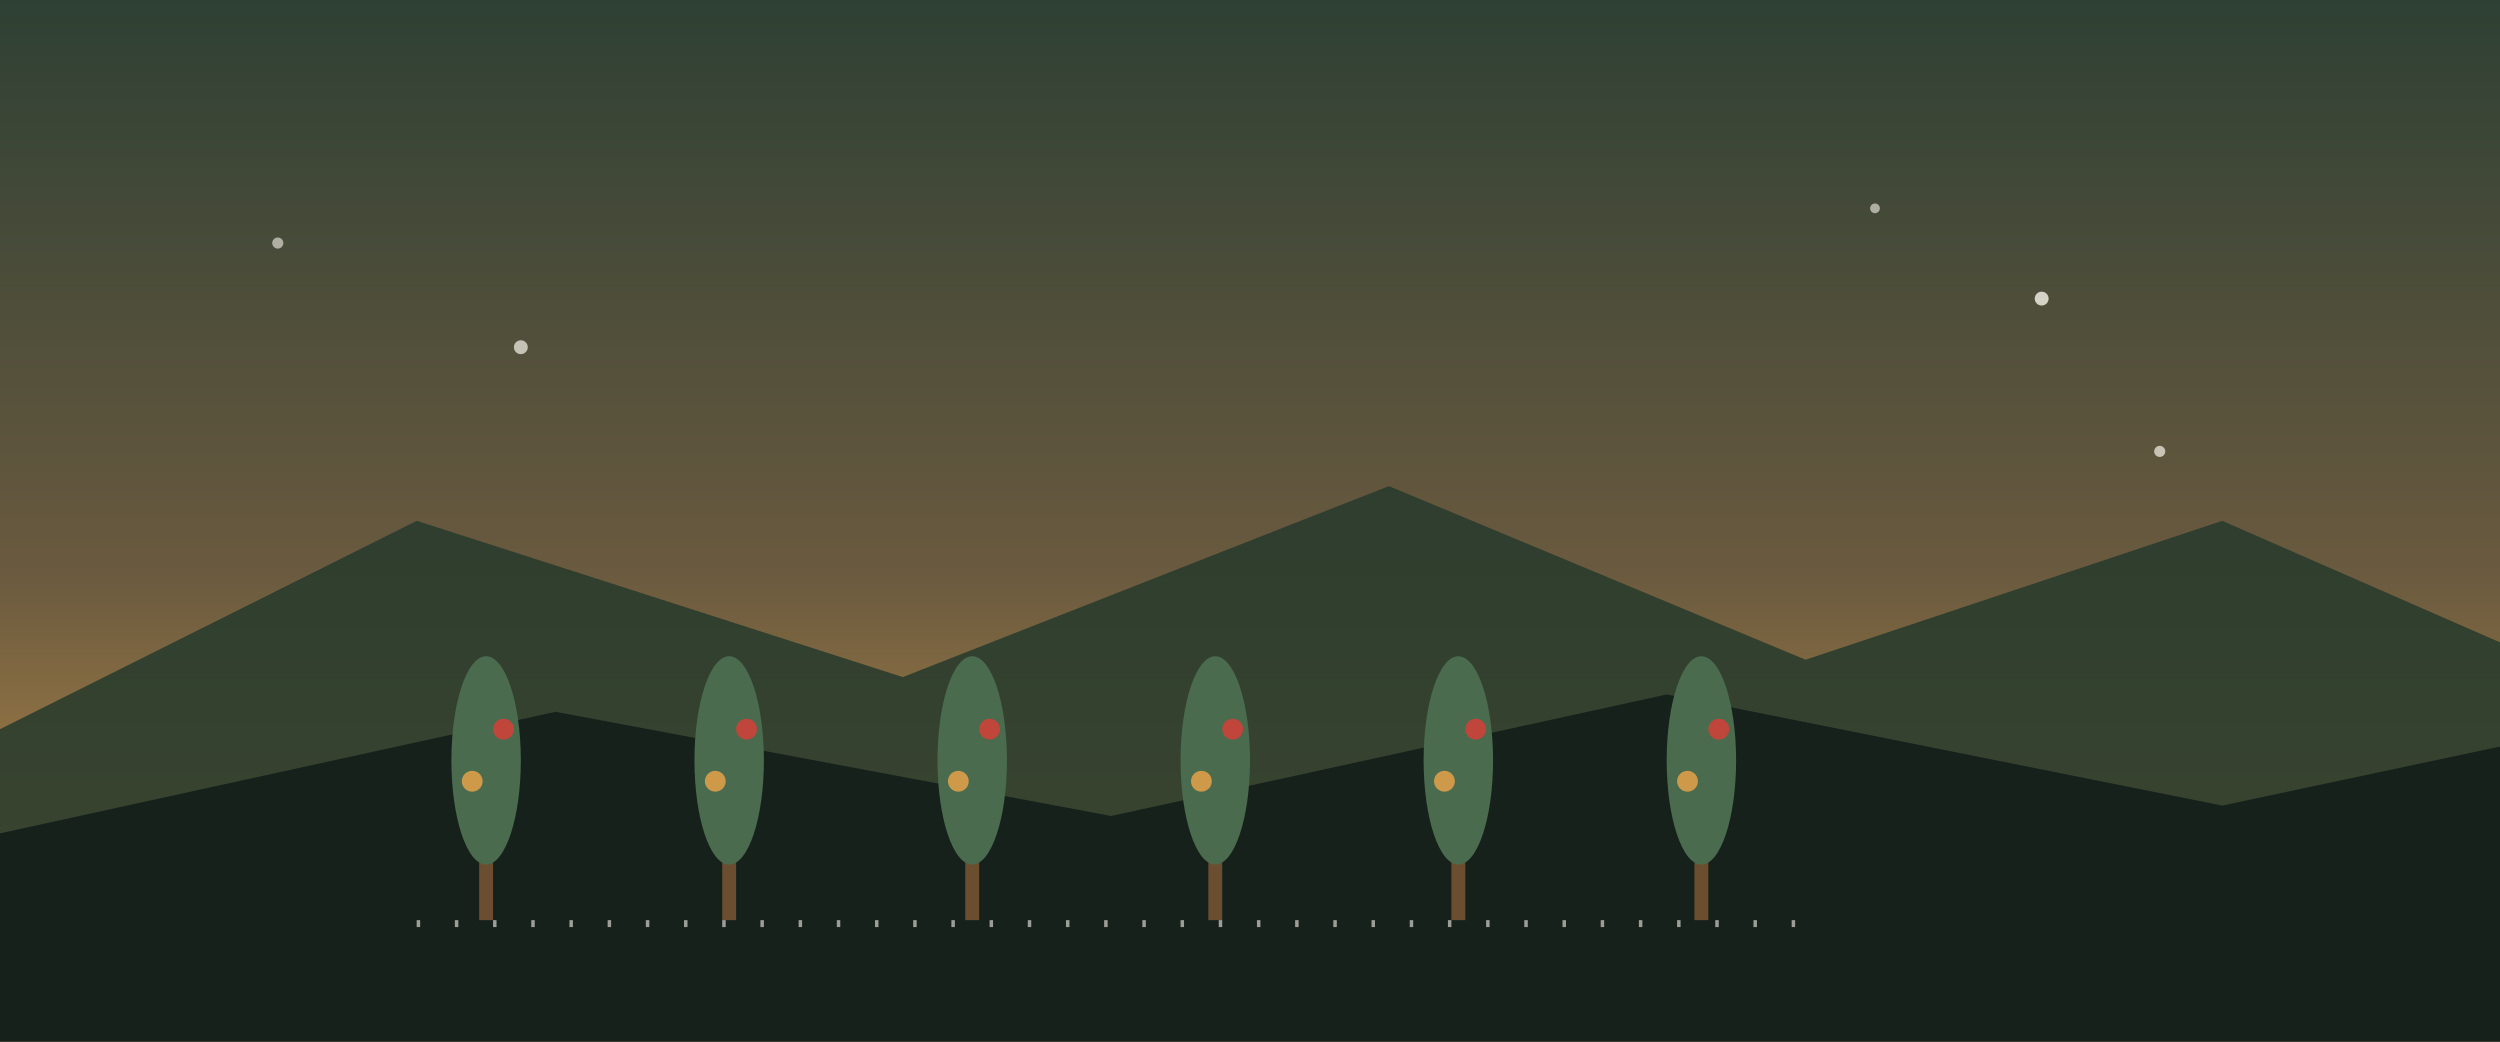
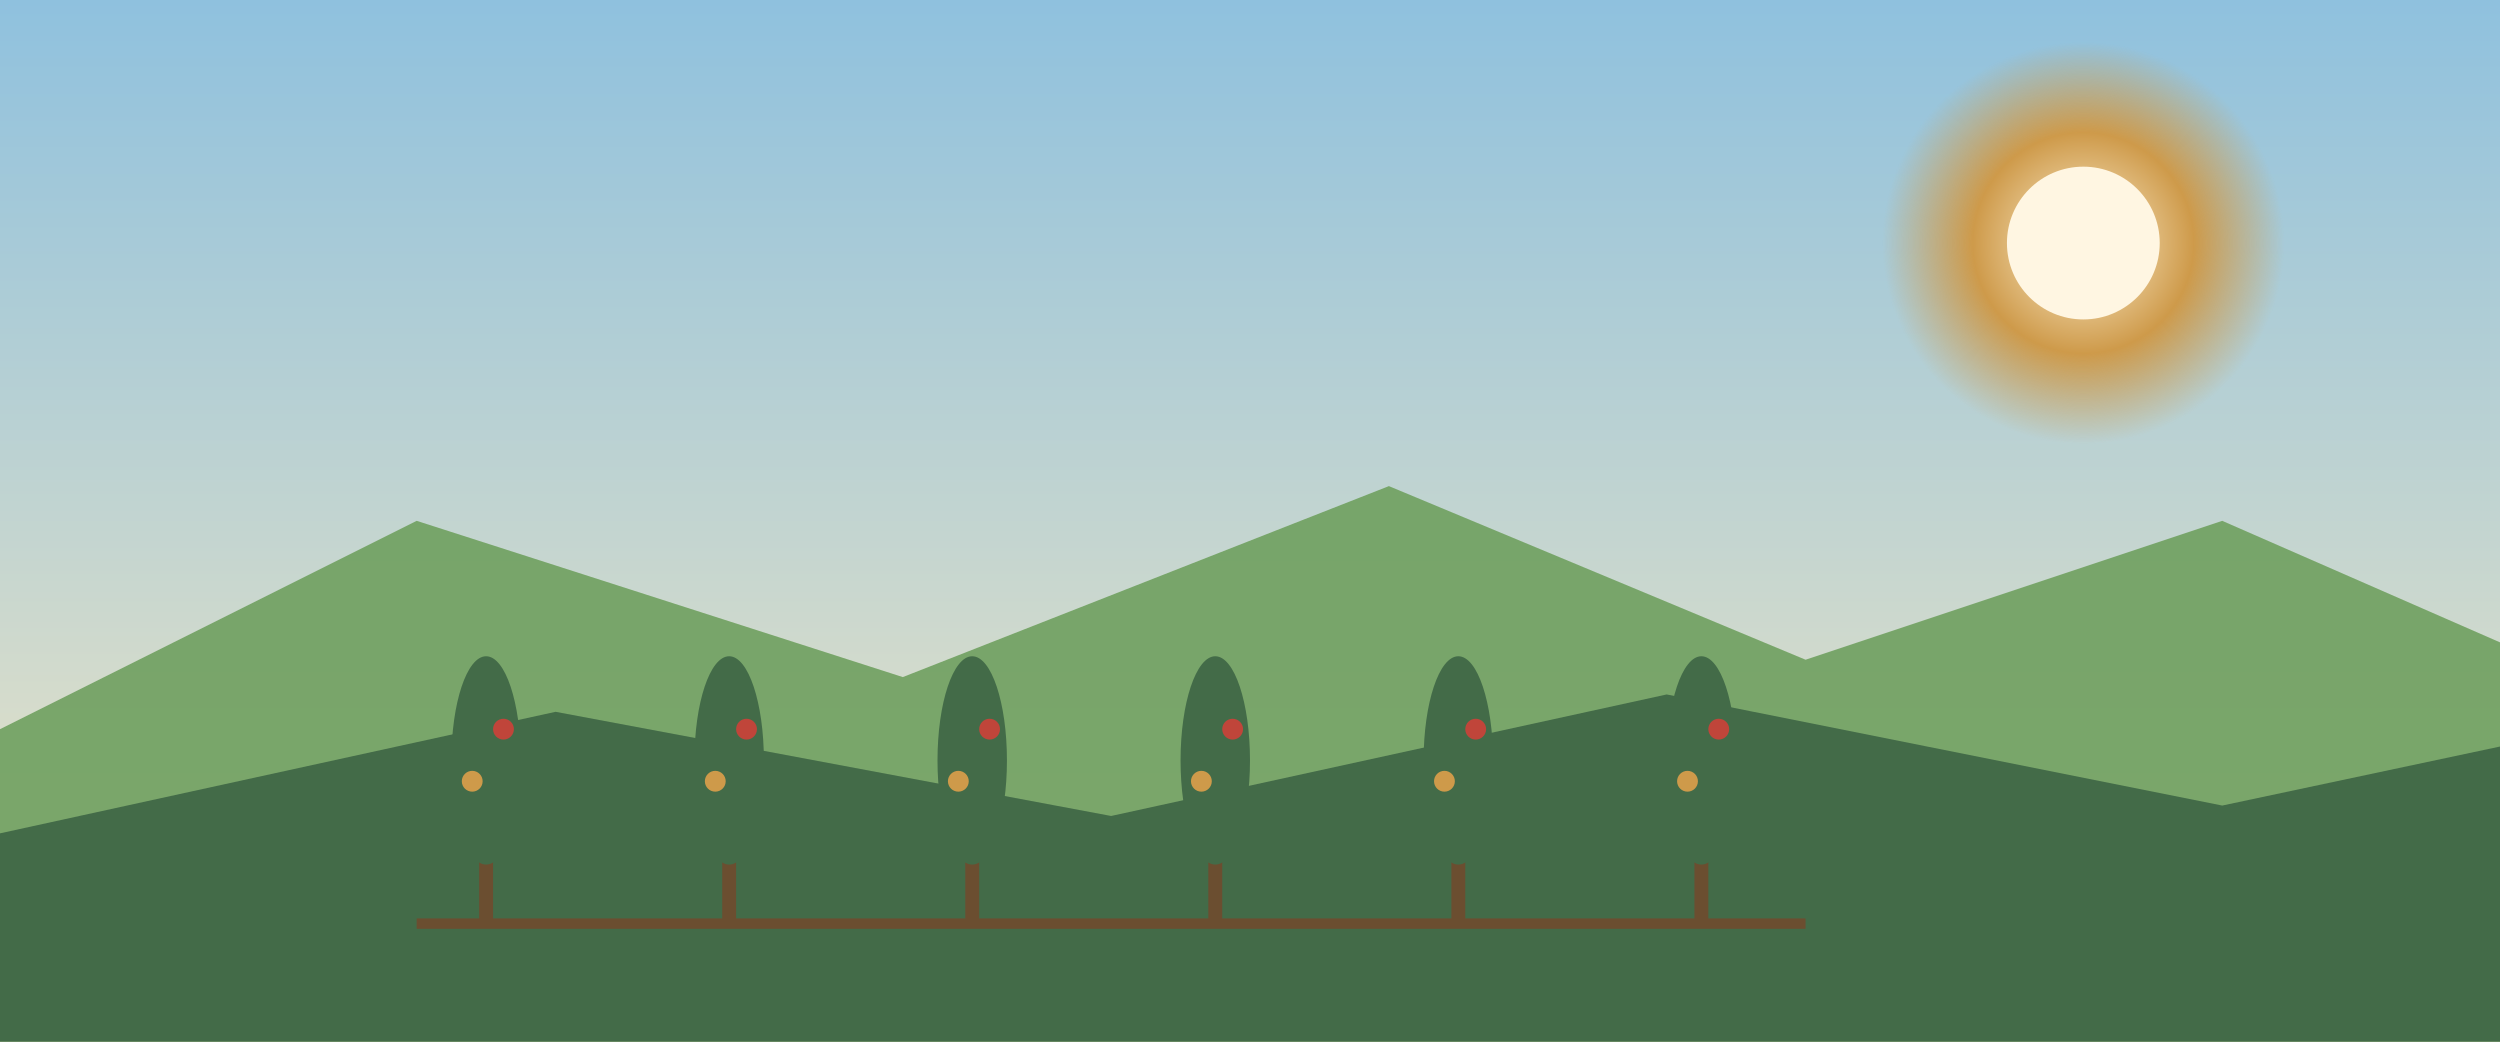
- <svg xmlns="http://www.w3.org/2000/svg" viewBox="0 0 720 300" role="img" aria-label="Reihe schlanker Spindelobstbäume als Grenzlinie">
+ <svg xmlns="http://www.w3.org/2000/svg" viewBox="0 0 720 300" role="img" aria-label="Reihe Spalierobstbäume entlang eines Rankgerüsts als Grenzlinie">
  <defs>
    <linearGradient id="sky" x1="0" y1="0" x2="0" y2="1">
-       <stop offset="0%" stop-color="#2E4034" />
-       <stop offset="55%" stop-color="#6a5a3f" />
-       <stop offset="100%" stop-color="#CE9A4A" />
+       <stop offset="0%" stop-color="#8FC1DE" />
+       <stop offset="100%" stop-color="#F6E8C3" />
    </linearGradient>
+     <radialGradient id="sun" cx="50%" cy="50%" r="50%">
+       <stop offset="0%" stop-color="#FFF3D6" />
+       <stop offset="55%" stop-color="#CE9A4A" />
+       <stop offset="100%" stop-color="#CE9A4A" stop-opacity="0" />
+     </radialGradient>
  </defs>
  <rect width="720" height="300" fill="url(#sky)" />
-   <circle cx="588" cy="86" r="2" fill="#F7F2E9" opacity="0.8" />
-   <circle cx="622" cy="130" r="1.6" fill="#F7F2E9" opacity="0.7" />
-   <circle cx="540" cy="60" r="1.4" fill="#F7F2E9" opacity="0.6" />
-   <circle cx="80" cy="70" r="1.6" fill="#F7F2E9" opacity="0.6" />
-   <circle cx="150" cy="100" r="2" fill="#F7F2E9" opacity="0.7" />
-   <path d="M0,210 L120,150 L260,195 L400,140 L520,190 L640,150 L720,185 L720,300 L0,300 Z" fill="#26392b" opacity="0.85" />
-   <path d="M0,240 L160,205 L320,235 L480,200 L640,232 L720,215 L720,300 L0,300 Z" fill="#16211c" />
+   <circle cx="600" cy="70" r="58" fill="url(#sun)" />
+   <circle cx="600" cy="70" r="22" fill="#FFF6E2" />
+   <path d="M0,210 L120,150 L260,195 L400,140 L520,190 L640,150 L720,185 L720,300 L0,300 Z" fill="#6FA05F" opacity="0.9" />
+   <path d="M0,240 L160,205 L320,235 L480,200 L640,232 L720,215 L720,300 L0,300 Z" fill="#436B48" />
+   <line x1="120" y1="266" x2="520" y2="266" stroke="#6B4E30" stroke-width="3" />
  <g transform="translate(140,265)">
    <line x1="0" y1="0" x2="0" y2="-46" stroke="#6B4E30" stroke-width="4" />
-     <ellipse cx="0" cy="-46" rx="10" ry="30" fill="#4a6b4e" />
+     <ellipse cx="0" cy="-46" rx="10" ry="30" fill="#436B48" />
    <circle cx="-4" cy="-40" r="3" fill="#CE9A4A" />
    <circle cx="5" cy="-55" r="3" fill="#c0453a" />
  </g>
  <g transform="translate(210,265)">
    <line x1="0" y1="0" x2="0" y2="-46" stroke="#6B4E30" stroke-width="4" />
-     <ellipse cx="0" cy="-46" rx="10" ry="30" fill="#4a6b4e" />
+     <ellipse cx="0" cy="-46" rx="10" ry="30" fill="#436B48" />
    <circle cx="-4" cy="-40" r="3" fill="#CE9A4A" />
    <circle cx="5" cy="-55" r="3" fill="#c0453a" />
  </g>
  <g transform="translate(280,265)">
    <line x1="0" y1="0" x2="0" y2="-46" stroke="#6B4E30" stroke-width="4" />
-     <ellipse cx="0" cy="-46" rx="10" ry="30" fill="#4a6b4e" />
+     <ellipse cx="0" cy="-46" rx="10" ry="30" fill="#436B48" />
    <circle cx="-4" cy="-40" r="3" fill="#CE9A4A" />
    <circle cx="5" cy="-55" r="3" fill="#c0453a" />
  </g>
  <g transform="translate(350,265)">
    <line x1="0" y1="0" x2="0" y2="-46" stroke="#6B4E30" stroke-width="4" />
-     <ellipse cx="0" cy="-46" rx="10" ry="30" fill="#4a6b4e" />
+     <ellipse cx="0" cy="-46" rx="10" ry="30" fill="#436B48" />
    <circle cx="-4" cy="-40" r="3" fill="#CE9A4A" />
    <circle cx="5" cy="-55" r="3" fill="#c0453a" />
  </g>
  <g transform="translate(420,265)">
    <line x1="0" y1="0" x2="0" y2="-46" stroke="#6B4E30" stroke-width="4" />
-     <ellipse cx="0" cy="-46" rx="10" ry="30" fill="#4a6b4e" />
+     <ellipse cx="0" cy="-46" rx="10" ry="30" fill="#436B48" />
    <circle cx="-4" cy="-40" r="3" fill="#CE9A4A" />
    <circle cx="5" cy="-55" r="3" fill="#c0453a" />
  </g>
  <g transform="translate(490,265)">
    <line x1="0" y1="0" x2="0" y2="-46" stroke="#6B4E30" stroke-width="4" />
-     <ellipse cx="0" cy="-46" rx="10" ry="30" fill="#4a6b4e" />
+     <ellipse cx="0" cy="-46" rx="10" ry="30" fill="#436B48" />
    <circle cx="-4" cy="-40" r="3" fill="#CE9A4A" />
    <circle cx="5" cy="-55" r="3" fill="#c0453a" />
  </g>
-   <line x1="120" y1="266" x2="520" y2="266" stroke="#F7F2E9" stroke-width="2" stroke-dasharray="1 10" opacity="0.6" />
</svg>
